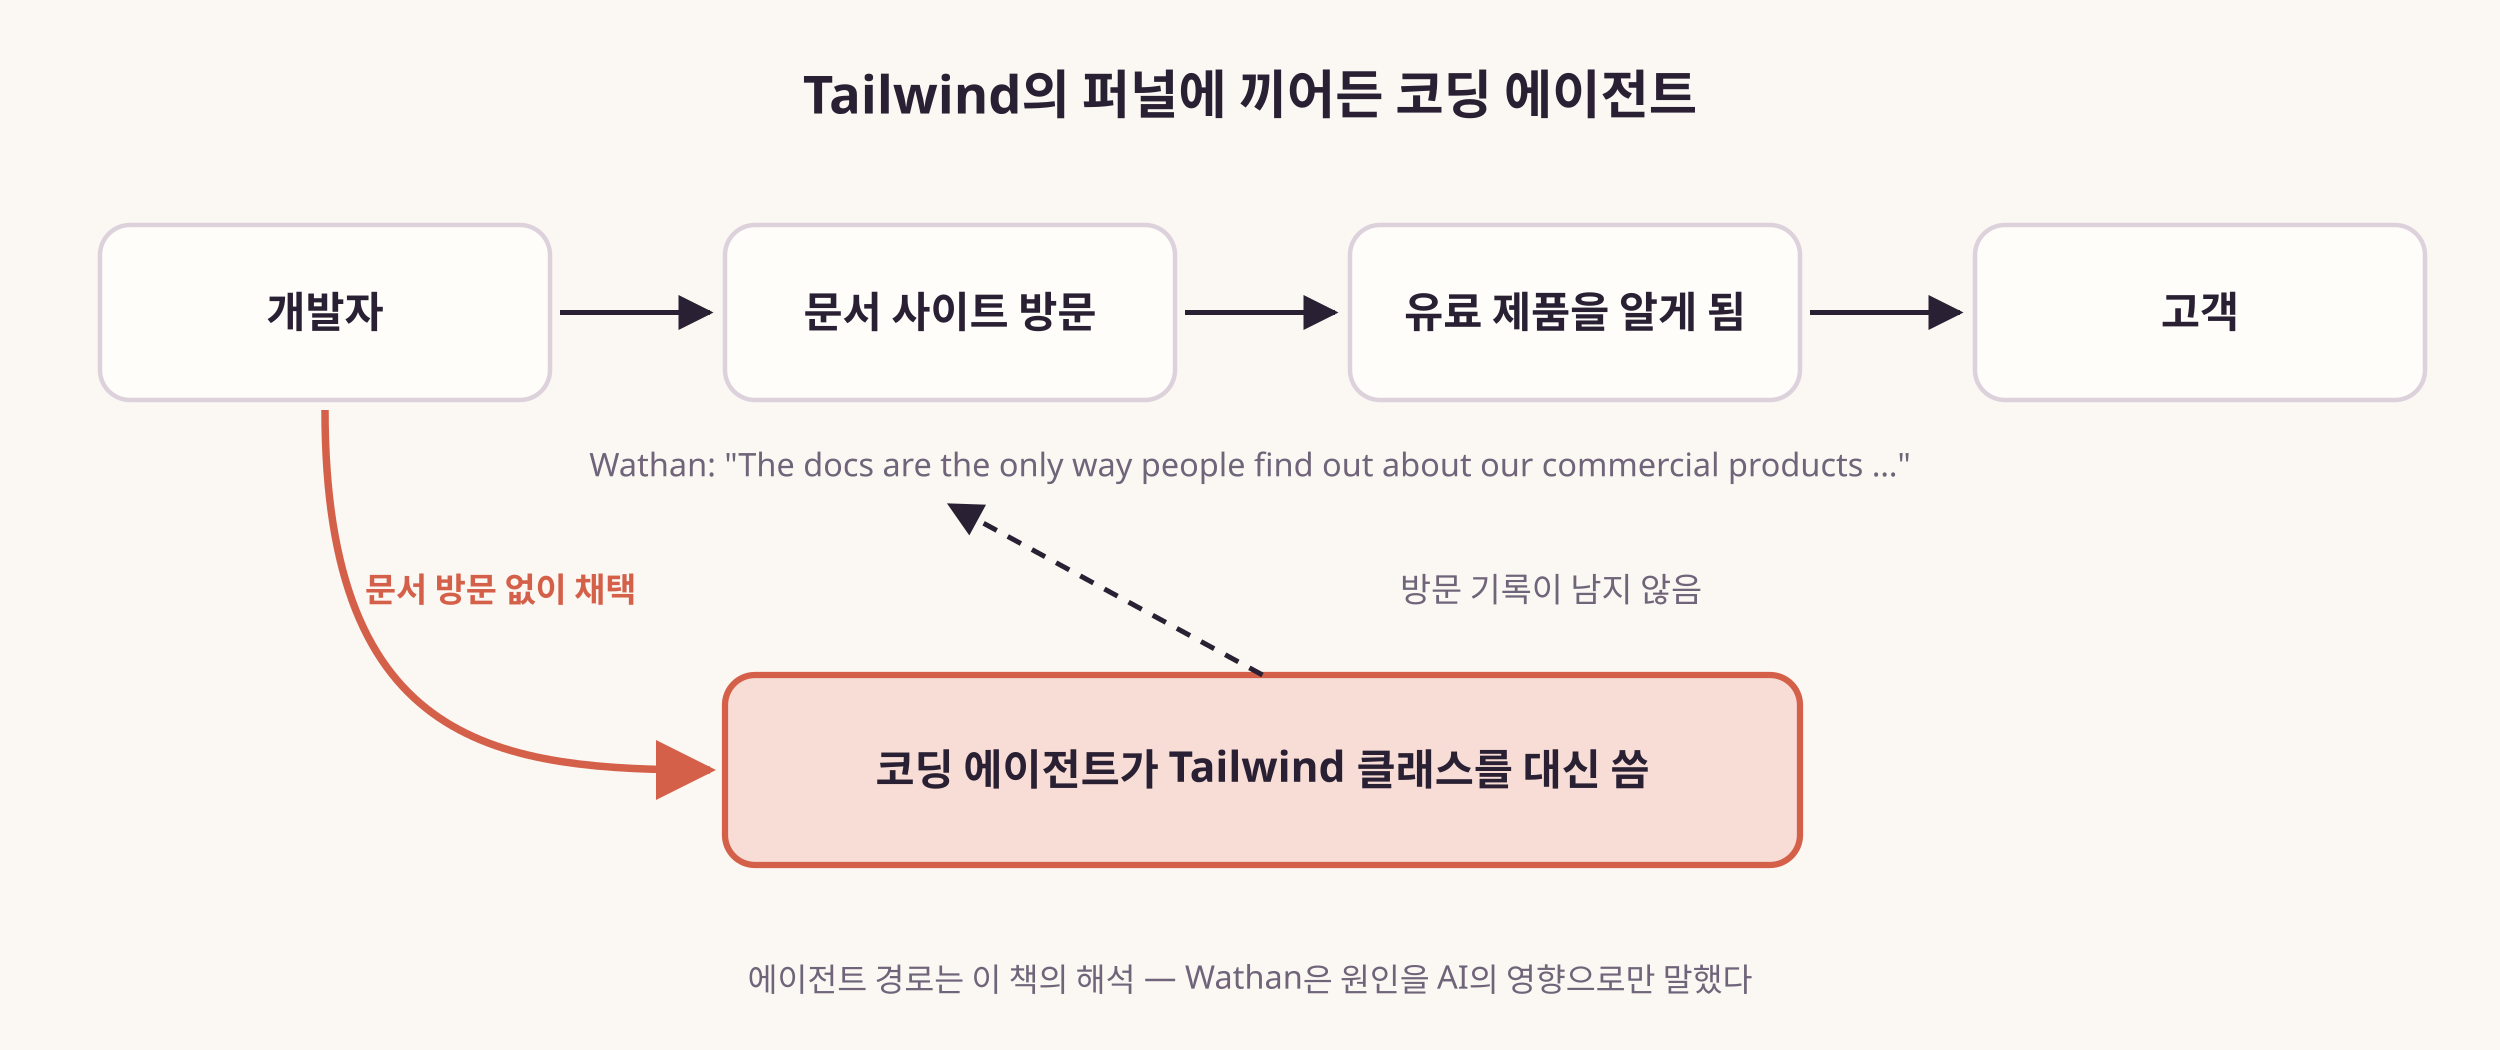
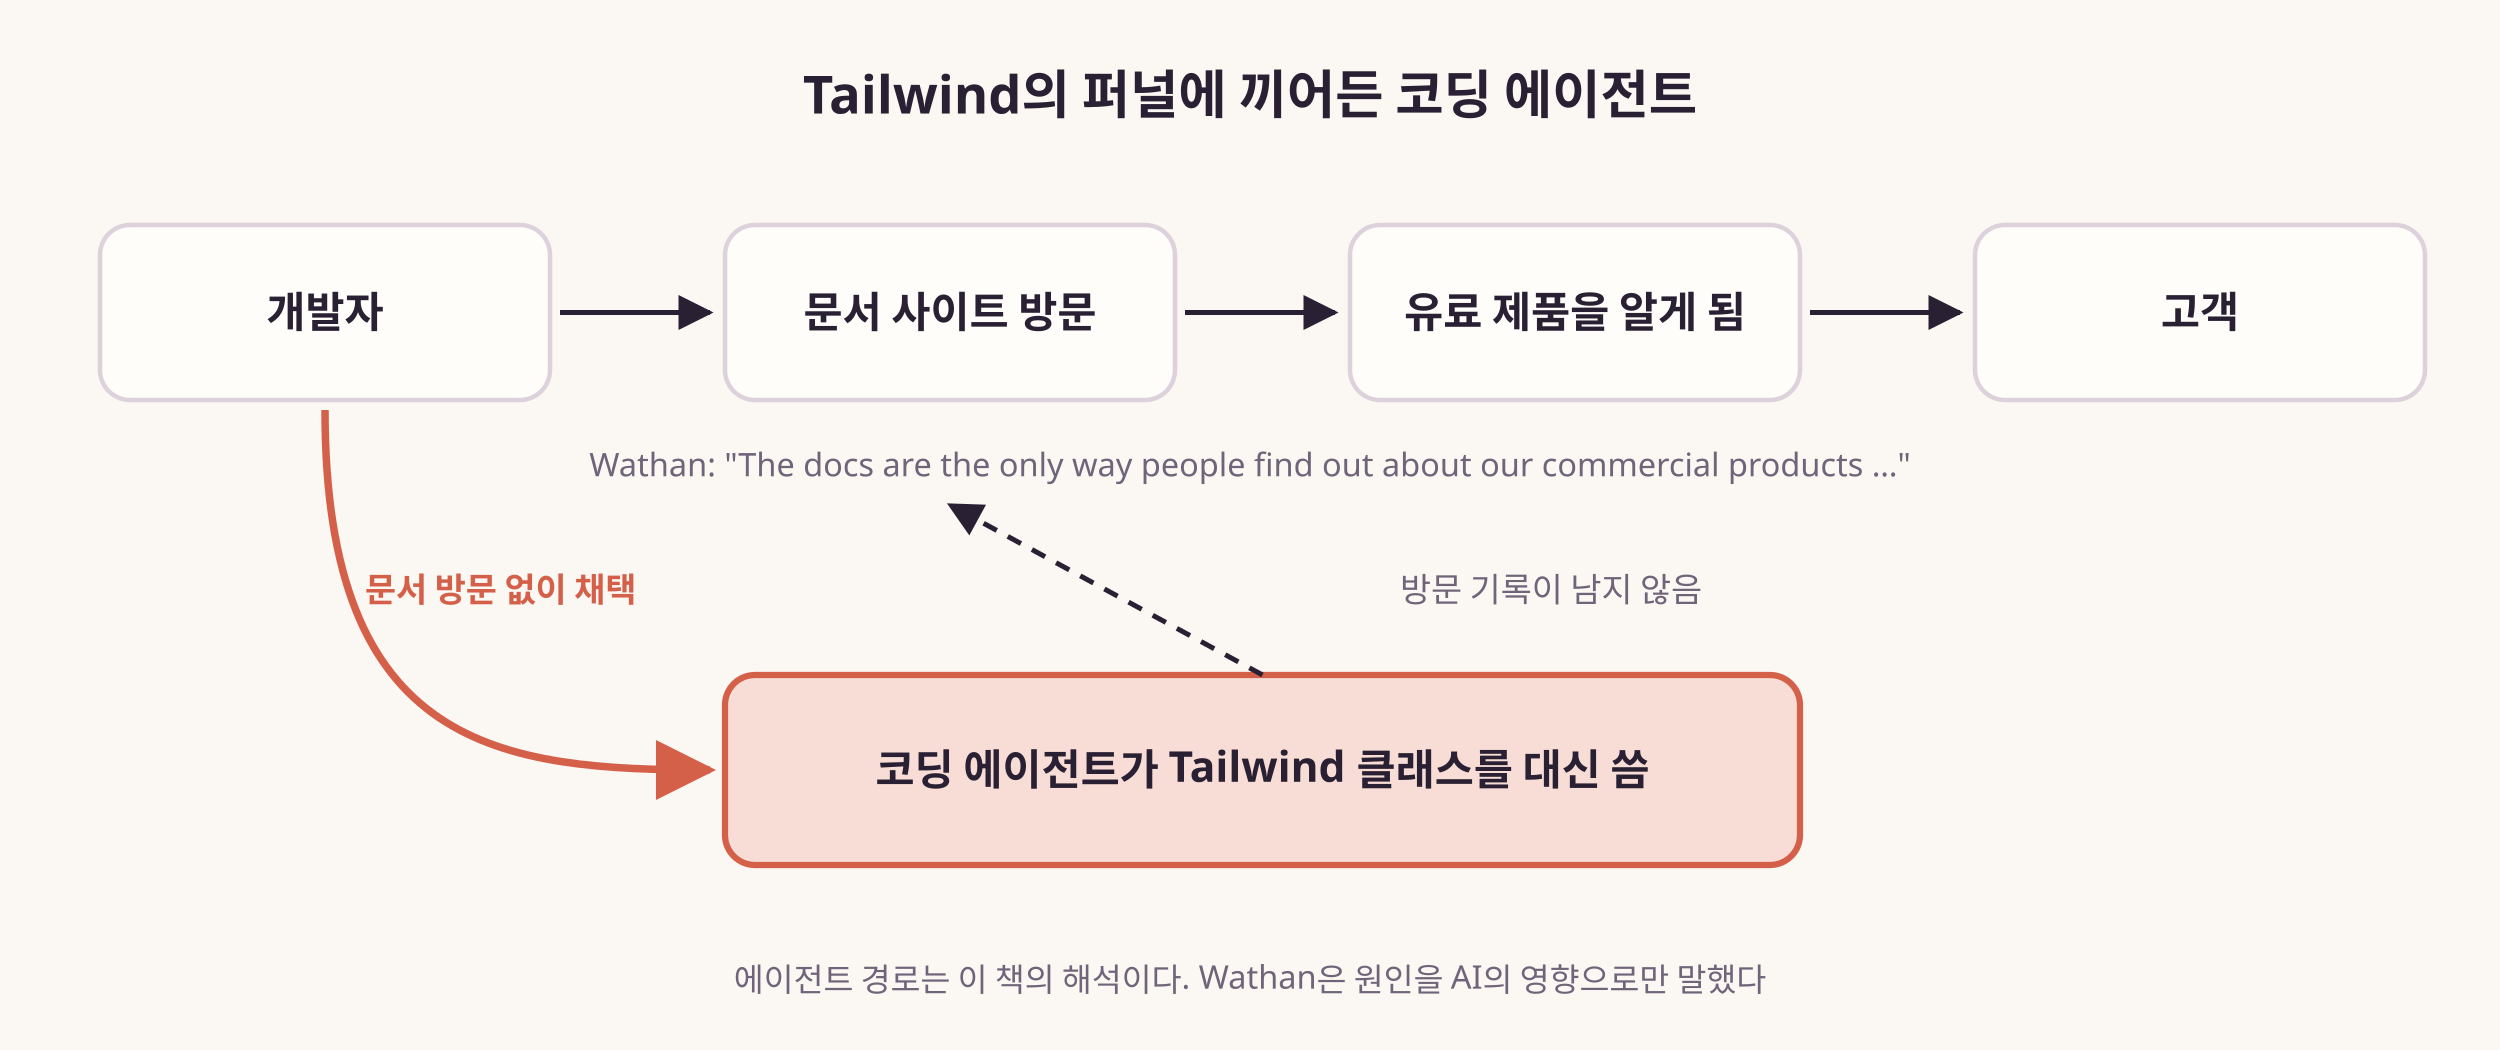
<svg xmlns="http://www.w3.org/2000/svg" viewBox="0 0 1000 420" role="img" aria-label="문서가 유료 제품의 입구였던 Tailwind의 퍼널에 코딩 에이전트가 끼어든 자리" font-family="Pretendard,'Apple SD Gothic Neo','Noto Sans KR',sans-serif">
  <defs>
    <marker id="mi" viewBox="0 0 10 10" refX="9" refY="5" markerWidth="7" markerHeight="7" orient="auto-start-reverse">
      <path d="M0,0L10,5L0,10z" fill="#2a2033" />
    </marker>
    <marker id="mc" viewBox="0 0 10 10" refX="9" refY="5" markerWidth="8" markerHeight="8" orient="auto-start-reverse">
      <path d="M0,0L10,5L0,10z" fill="#d4604a" />
    </marker>
  </defs>
  <rect width="1000" height="420" fill="#fbf7f2" />
  <text fill="#2a2033" font-size="21" font-weight="700" text-anchor="middle" dominant-baseline="middle">
    <tspan x="500.0" y="38.0">Tailwind의 퍼널에 끼어든 코딩 에이전트</tspan>
  </text>
  <rect x="40" y="90" width="180" height="70" rx="12" fill="#fffdfa" stroke="#ddd2dc" stroke-width="1.8" />
  <text fill="#2a2033" font-size="17" font-weight="700" text-anchor="middle" dominant-baseline="middle">
    <tspan x="130.0" y="125.0">개발자</tspan>
  </text>
  <rect x="290" y="90" width="180" height="70" rx="12" fill="#fffdfa" stroke="#ddd2dc" stroke-width="1.8" />
  <text fill="#2a2033" font-size="17" font-weight="700" text-anchor="middle" dominant-baseline="middle">
    <tspan x="380.0" y="125.0">문서 사이트 방문</tspan>
  </text>
  <path d="M224,125.0 L284,125.0" fill="none" stroke="#2a2033" stroke-width="2" marker-end="url(#mi)" />
  <rect x="540" y="90" width="180" height="70" rx="12" fill="#fffdfa" stroke="#ddd2dc" stroke-width="1.8" />
  <text fill="#2a2033" font-size="17" font-weight="700" text-anchor="middle" dominant-baseline="middle">
    <tspan x="630.0" y="125.0">유료 제품을 알게 됨</tspan>
  </text>
  <path d="M474,125.0 L534,125.0" fill="none" stroke="#2a2033" stroke-width="2" marker-end="url(#mi)" />
  <rect x="790" y="90" width="180" height="70" rx="12" fill="#fffdfa" stroke="#ddd2dc" stroke-width="1.8" />
  <text fill="#2a2033" font-size="17" font-weight="700" text-anchor="middle" dominant-baseline="middle">
    <tspan x="880.0" y="125.0">고객</tspan>
  </text>
  <path d="M724,125.0 L784,125.0" fill="none" stroke="#2a2033" stroke-width="2" marker-end="url(#mi)" />
  <text fill="#6f6479" font-size="13" font-weight="400" text-anchor="middle" dominant-baseline="middle">
    <tspan x="500.0" y="186.0">Wathan: "The docs are the only way people find out about our commercial products …"</tspan>
  </text>
  <rect x="290" y="270" width="430" height="76" rx="12" fill="#f7ddd5" stroke="#d4604a" stroke-width="2.5" />
  <text fill="#2a2033" font-size="17" font-weight="700" text-anchor="middle" dominant-baseline="middle">
    <tspan x="505.0" y="308.0">코딩 에이전트가 Tailwind 클래스를 대신 씀</tspan>
  </text>
  <path d="M130,164 C130,300 200,308 284,308" fill="none" stroke="#d4604a" stroke-width="3" marker-end="url(#mc)" />
  <text fill="#d4604a" font-size="13.5" font-weight="700" text-anchor="start" dominant-baseline="middle">
    <tspan x="146.0" y="236.0">문서 방문 없이 채택</tspan>
  </text>
  <path d="M505,270 L380,202" fill="none" stroke="#2a2033" stroke-width="2" stroke-dasharray="6 5" marker-end="url(#mi)" />
  <text fill="#6f6479" font-size="13.5" font-weight="400" text-anchor="start" dominant-baseline="middle">
    <tspan x="560.0" y="236.0">방문 기록이 남지 않음</tspan>
  </text>
  <text fill="#6f6479" font-size="13" font-weight="400" text-anchor="middle" dominant-baseline="middle">
-     <tspan x="500.0" y="392.0">에이전트 경로는 이 책의 해석 — Wathan은 원인을 AI의 영향으로만 말했다</tspan>
+     <tspan x="500.0" y="392.0">에이전트 경로는 이 책의 해석이다. Wathan은 원인을 AI의 영향으로만 말했다</tspan>
  </text>
</svg>
